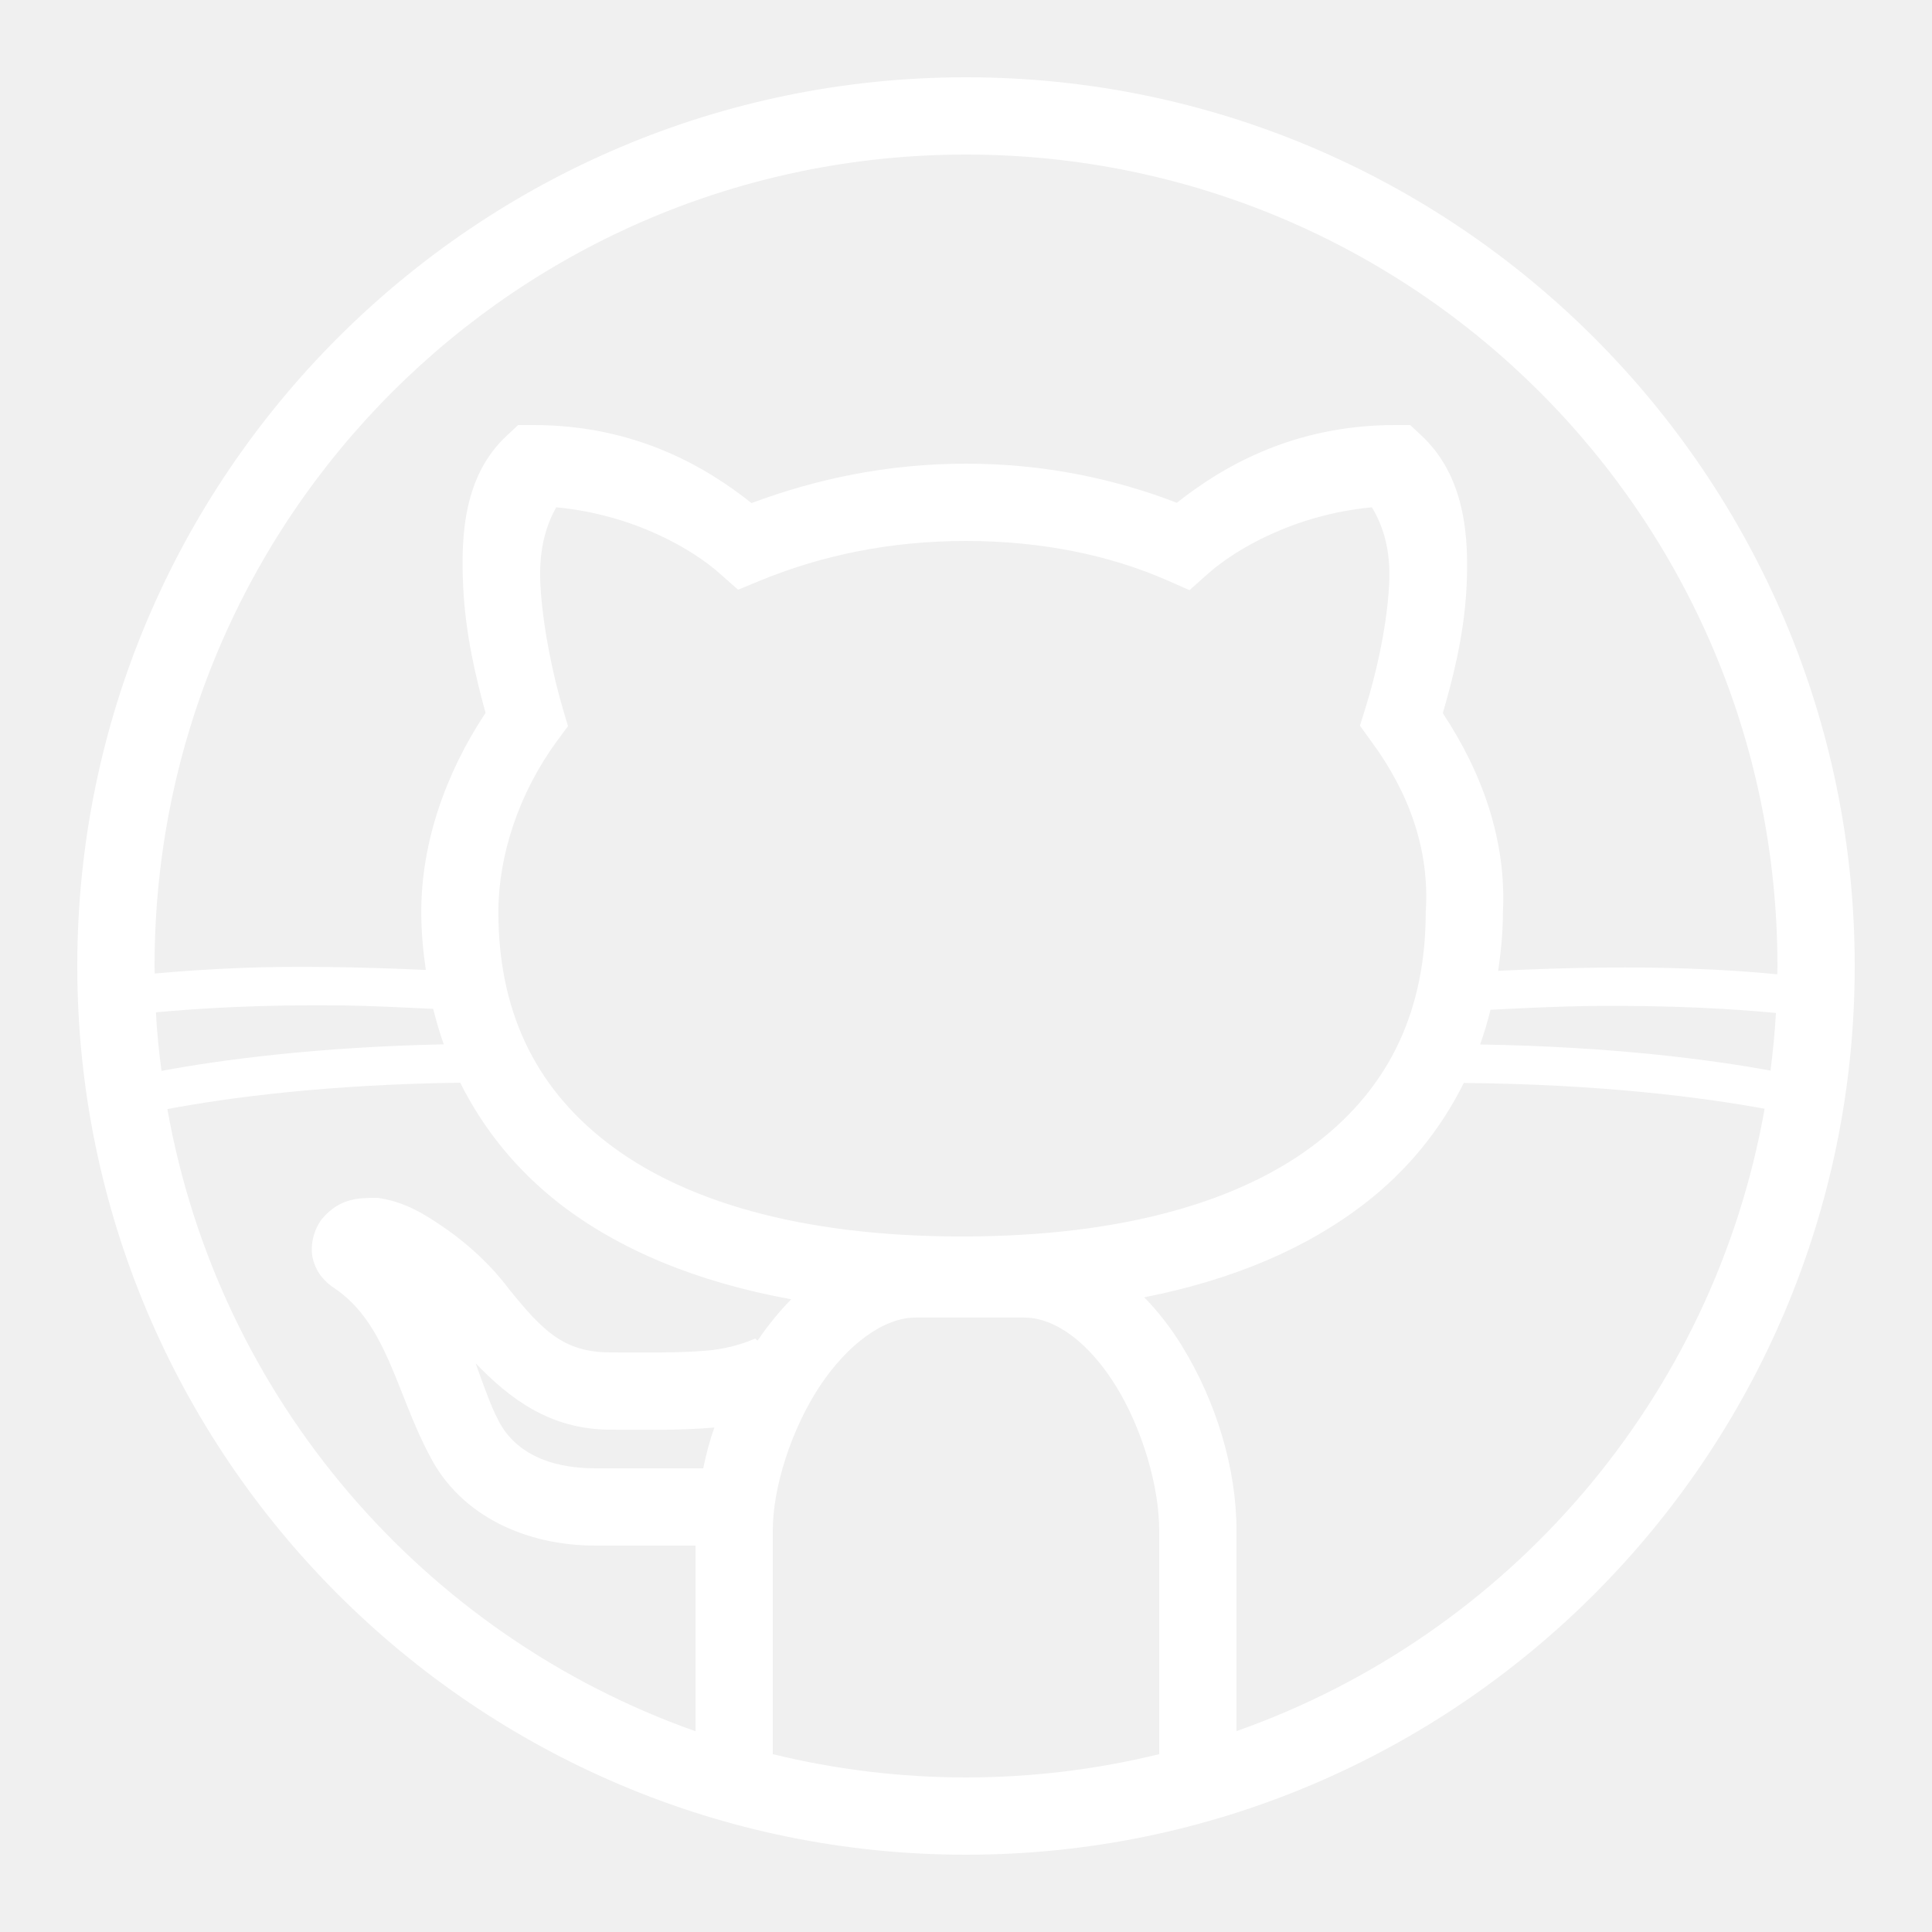
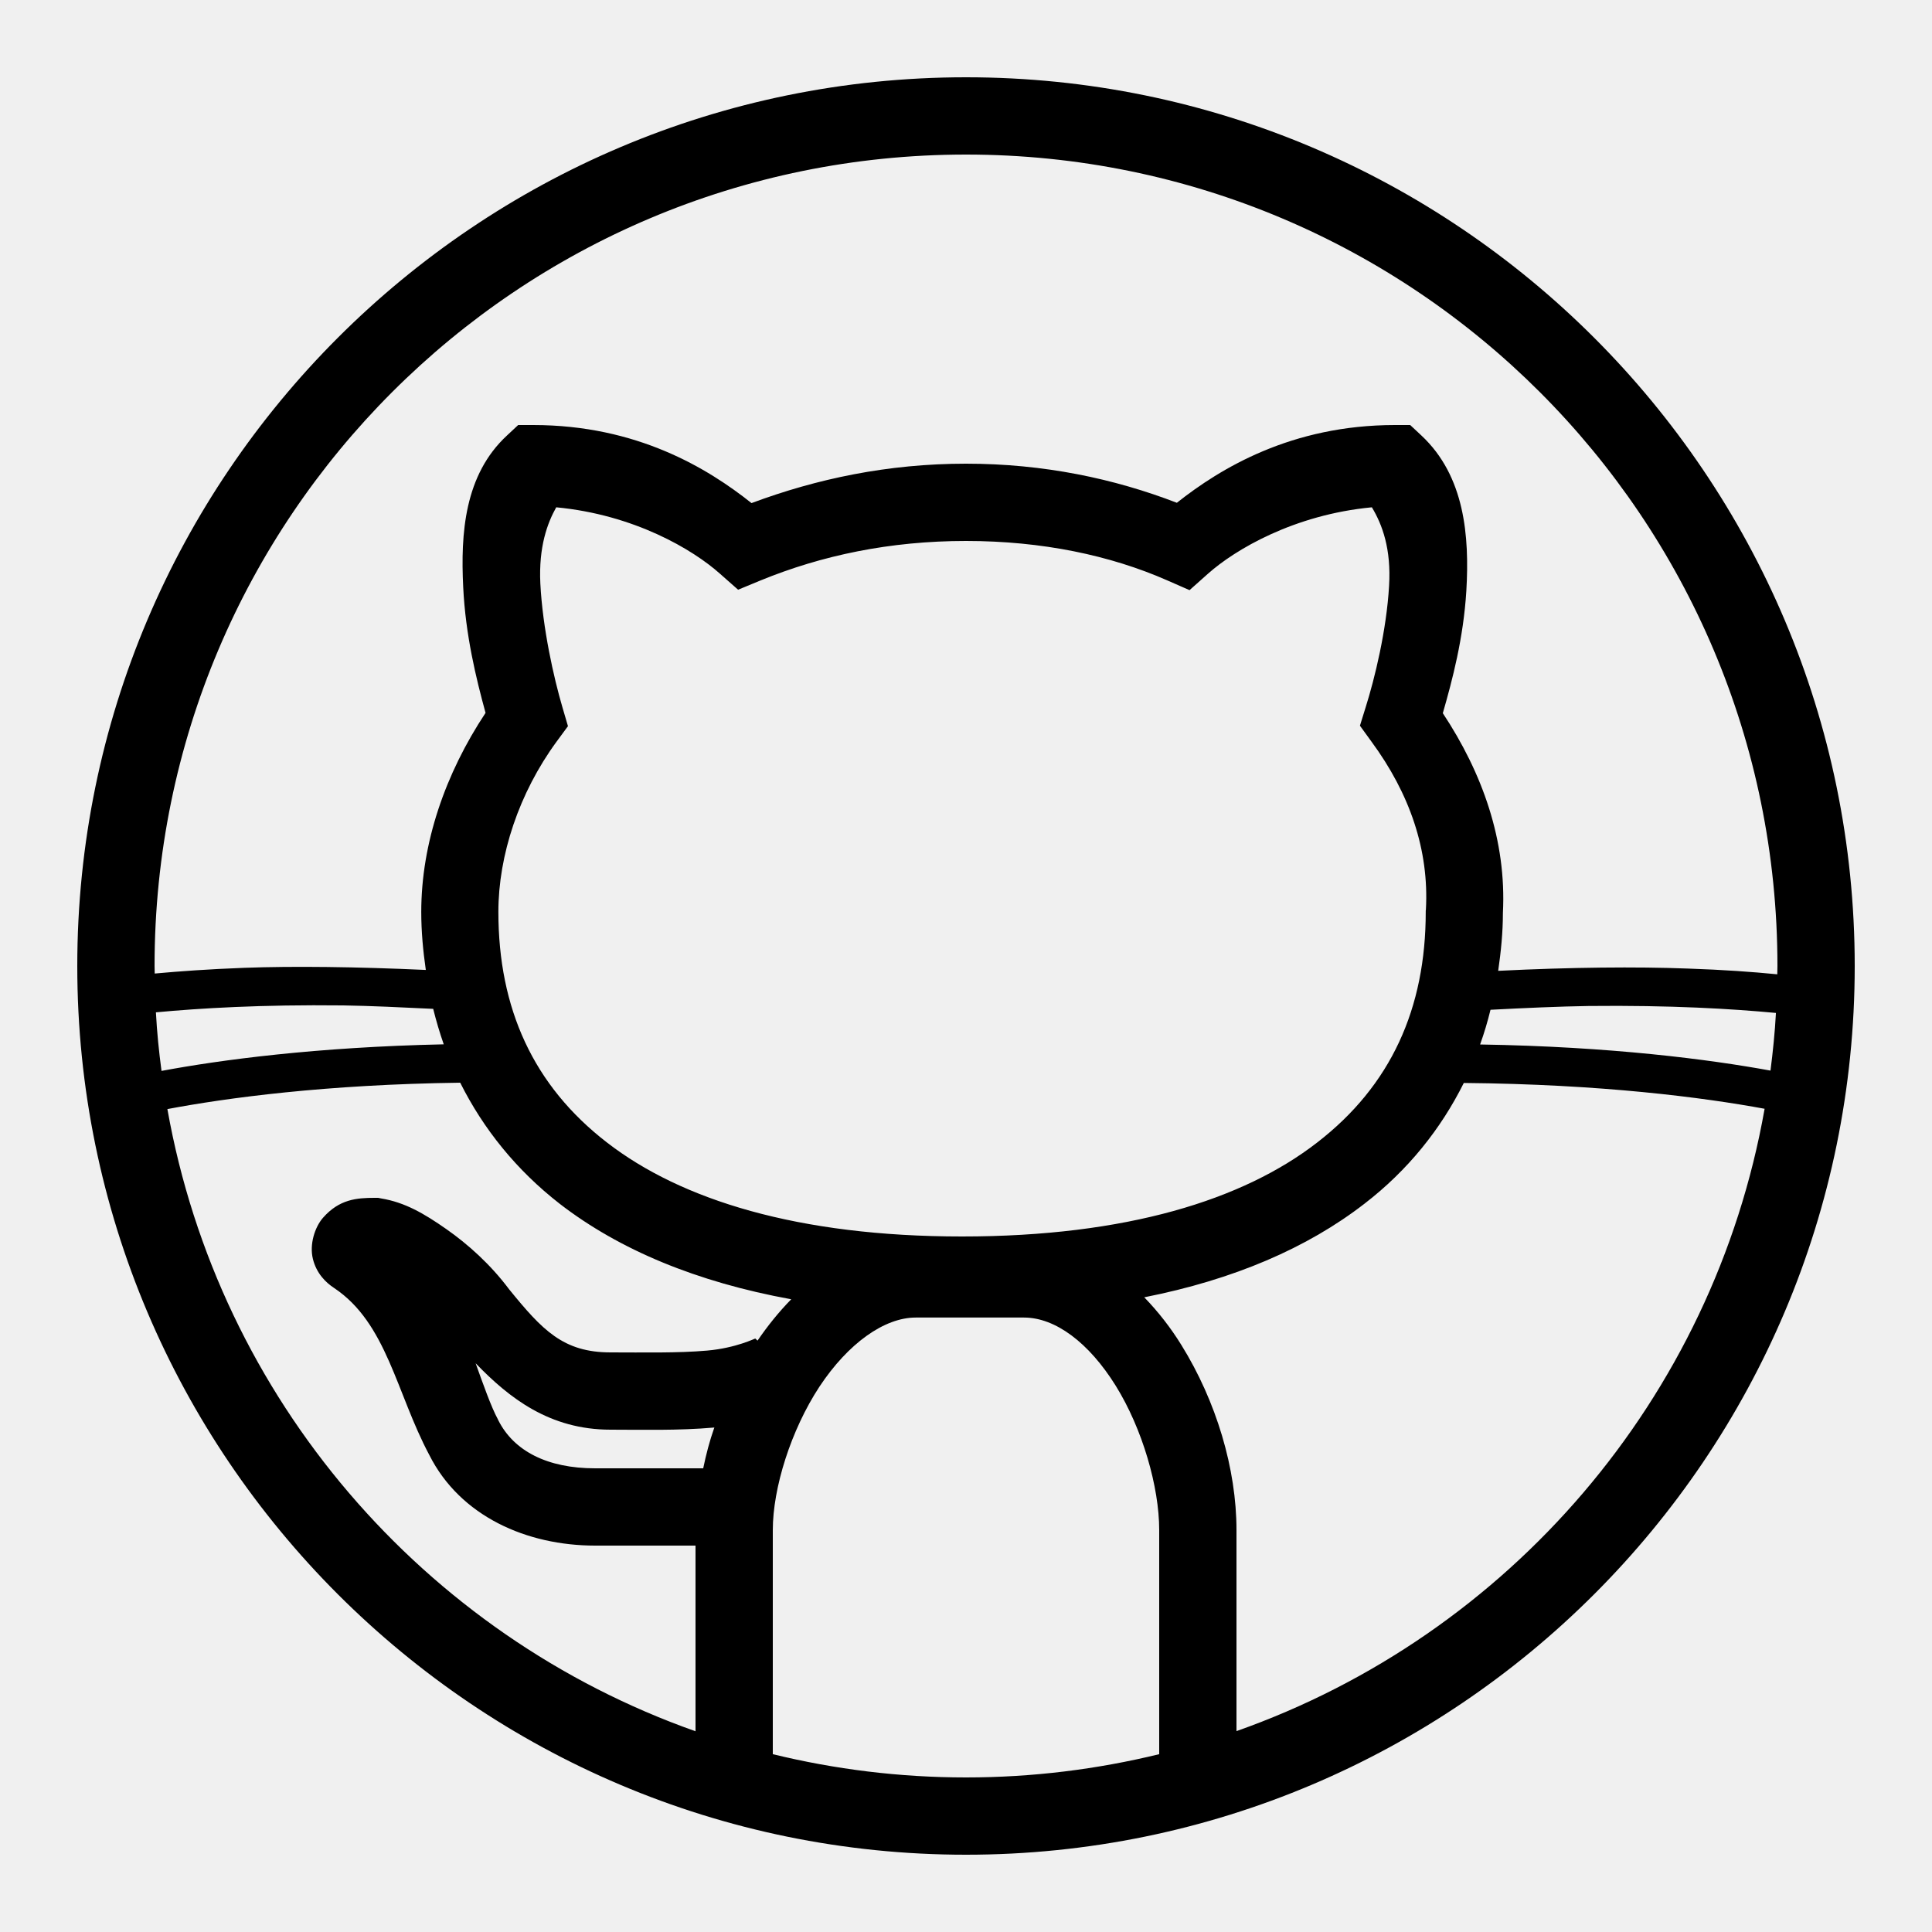
<svg xmlns="http://www.w3.org/2000/svg" viewBox="0 0 50 50" width="50px" height="50px">
  <g id="surface160442903">
-     <path style=" stroke:none;fill-rule:nonzero;fill:white;fill-opacity:1;" d="M 25 2 C 12.312 2 2 12.312 2 25 C 2 37.688 12.312 48 25 48 C 37.688 48 48 37.688 48 25 C 48 12.312 37.688 2 25 2 Z M 25 4 C 36.605 4 46 13.395 46 25 C 46 25.07 45.996 25.141 45.996 25.215 C 45.355 25.152 44.617 25.098 43.676 25.066 C 42.348 25.016 40.672 25.031 38.773 25.125 C 38.844 24.633 38.895 24.137 38.895 23.629 C 38.992 21.754 38.363 20.004 37.34 18.457 C 37.586 17.602 37.875 16.516 37.949 15.285 C 38.031 13.879 37.91 12.32 36.785 11.27 L 36.496 11 L 36.102 11 C 33.418 11 31.578 12.125 30.457 13.012 C 28.836 12.387 27.012 12 25 12 C 22.977 12 21.137 12.391 19.449 13.02 C 18.324 12.125 16.488 11 13.801 11 L 13.41 11 L 13.121 11.27 C 12.02 12.289 11.918 13.801 11.988 15.199 C 12.047 16.43 12.32 17.551 12.566 18.449 C 11.523 20.023 10.902 21.82 10.902 23.602 C 10.902 24.109 10.949 24.609 11.02 25.102 C 9.211 25.02 7.602 25 6.324 25.047 C 5.383 25.082 4.645 25.137 4.004 25.195 C 4.004 25.129 4 25.066 4 25 C 4 13.395 13.395 4 25 4 Z M 14.395 13.129 C 16.414 13.32 17.934 14.223 18.633 14.848 L 19.102 15.262 L 19.68 15.023 C 21.262 14.375 23.027 14 25 14 C 26.973 14 28.738 14.375 30.199 15.016 L 30.785 15.273 L 31.262 14.848 C 31.965 14.223 33.488 13.32 35.504 13.129 C 35.773 13.574 36.008 14.207 35.949 15.164 C 35.883 16.312 35.578 17.559 35.344 18.301 L 35.195 18.781 L 35.492 19.191 C 36.484 20.539 36.988 22 36.902 23.543 L 36.898 23.57 L 36.898 23.598 C 36.898 26.094 36 28.094 34.086 29.57 C 32.176 31.051 29.152 32 24.898 32 C 20.648 32 17.625 31.051 15.711 29.57 C 13.797 28.094 12.898 26.094 12.898 23.598 C 12.898 22.137 13.43 20.523 14.406 19.191 L 14.699 18.793 L 14.559 18.316 C 14.328 17.531 14.043 16.254 13.984 15.102 C 13.938 14.145 14.168 13.535 14.395 13.129 Z M 8.883 26.02 C 9.59 26.031 10.402 26.07 11.211 26.109 C 11.289 26.422 11.379 26.727 11.484 27.027 C 8.18 27.098 5.703 27.43 4.18 27.715 C 4.113 27.215 4.062 26.711 4.035 26.199 C 5.164 26.094 6.75 25.996 8.883 26.02 Z M 41.113 26.035 C 43.246 26.012 44.836 26.109 45.961 26.215 C 45.934 26.719 45.883 27.215 45.82 27.707 C 44.242 27.418 41.699 27.086 38.305 27.031 C 38.41 26.738 38.5 26.438 38.574 26.133 C 39.473 26.086 40.344 26.047 41.113 26.035 Z M 11.91 28.02 C 12.508 29.215 13.363 30.281 14.488 31.156 C 16.027 32.344 18.031 33.18 20.477 33.625 C 20.156 33.953 19.867 34.312 19.605 34.695 L 19.547 34.641 C 19.551 34.633 19.051 34.887 18.301 34.953 C 17.547 35.02 16.621 35 15.801 35 C 14.574 35 14.035 34.422 13.176 33.367 C 12.695 32.723 12.113 32.203 11.551 31.809 C 10.969 31.402 10.477 31.117 9.867 31.016 L 9.785 31 L 9.699 31 C 9.234 31 8.781 31.035 8.359 31.516 C 8.148 31.758 8.004 32.203 8.098 32.582 C 8.191 32.957 8.43 33.191 8.645 33.332 C 10.012 34.242 10.254 36.047 11.109 37.652 C 11.91 39.246 13.637 40 15.402 40 L 18 40 L 18 44.805 C 10.969 42.32 5.664 36.203 4.332 28.703 C 5.863 28.414 8.426 28.066 11.914 28.02 Z M 37.883 28.027 C 41.445 28.059 44.082 28.402 45.668 28.695 C 44.34 36.203 39.035 42.32 32 44.801 L 32 39.598 C 32 38.016 31.48 36.27 30.574 34.809 C 30.301 34.367 29.977 33.949 29.613 33.574 C 31.93 33.117 33.832 32.297 35.312 31.152 C 36.438 30.285 37.289 29.219 37.883 28.027 Z M 23.699 34.098 L 26.5 34.098 C 27.312 34.098 28.18 34.746 28.875 35.863 C 29.57 36.984 30 38.484 30 39.598 L 30 45.398 C 28.398 45.789 26.723 46 25 46 C 23.277 46 21.602 45.789 20 45.398 L 20 39.598 C 20 38.508 20.469 37.012 21.207 35.887 C 21.949 34.766 22.887 34.098 23.699 34.098 Z M 12.309 35.281 C 13.176 36.18 14.223 37 15.801 37 C 16.578 37 17.551 37.027 18.477 36.945 C 18.48 36.945 18.484 36.945 18.488 36.941 C 18.363 37.293 18.273 37.645 18.199 38 L 15.402 38 C 14.168 38 13.297 37.555 12.895 36.754 L 12.887 36.738 L 12.883 36.727 C 12.715 36.422 12.5 35.812 12.309 35.281 Z M 12.309 35.281 " />
+     <path style=" stroke:none;fill-rule:nonzero;fill:black;fill-opacity:1;" d="M 25 2 C 12.312 2 2 12.312 2 25 C 2 37.688 12.312 48 25 48 C 37.688 48 48 37.688 48 25 C 48 12.312 37.688 2 25 2 Z M 25 4 C 36.605 4 46 13.395 46 25 C 46 25.07 45.996 25.141 45.996 25.215 C 45.355 25.152 44.617 25.098 43.676 25.066 C 42.348 25.016 40.672 25.031 38.773 25.125 C 38.844 24.633 38.895 24.137 38.895 23.629 C 38.992 21.754 38.363 20.004 37.34 18.457 C 37.586 17.602 37.875 16.516 37.949 15.285 C 38.031 13.879 37.91 12.32 36.785 11.27 L 36.496 11 L 36.102 11 C 33.418 11 31.578 12.125 30.457 13.012 C 28.836 12.387 27.012 12 25 12 C 22.977 12 21.137 12.391 19.449 13.02 C 18.324 12.125 16.488 11 13.801 11 L 13.41 11 L 13.121 11.27 C 12.02 12.289 11.918 13.801 11.988 15.199 C 12.047 16.43 12.32 17.551 12.566 18.449 C 11.523 20.023 10.902 21.82 10.902 23.602 C 10.902 24.109 10.949 24.609 11.02 25.102 C 9.211 25.02 7.602 25 6.324 25.047 C 5.383 25.082 4.645 25.137 4.004 25.195 C 4.004 25.129 4 25.066 4 25 C 4 13.395 13.395 4 25 4 Z M 14.395 13.129 C 16.414 13.32 17.934 14.223 18.633 14.848 L 19.102 15.262 L 19.68 15.023 C 21.262 14.375 23.027 14 25 14 C 26.973 14 28.738 14.375 30.199 15.016 L 30.785 15.273 L 31.262 14.848 C 31.965 14.223 33.488 13.32 35.504 13.129 C 35.773 13.574 36.008 14.207 35.949 15.164 C 35.883 16.312 35.578 17.559 35.344 18.301 L 35.195 18.781 L 35.492 19.191 C 36.484 20.539 36.988 22 36.902 23.543 L 36.898 23.57 L 36.898 23.598 C 36.898 26.094 36 28.094 34.086 29.57 C 32.176 31.051 29.152 32 24.898 32 C 20.648 32 17.625 31.051 15.711 29.57 C 13.797 28.094 12.898 26.094 12.898 23.598 C 12.898 22.137 13.43 20.523 14.406 19.191 L 14.699 18.793 L 14.559 18.316 C 14.328 17.531 14.043 16.254 13.984 15.102 C 13.938 14.145 14.168 13.535 14.395 13.129 Z M 8.883 26.02 C 9.59 26.031 10.402 26.07 11.211 26.109 C 11.289 26.422 11.379 26.727 11.484 27.027 C 8.18 27.098 5.703 27.43 4.18 27.715 C 4.113 27.215 4.062 26.711 4.035 26.199 C 5.164 26.094 6.75 25.996 8.883 26.02 Z M 41.113 26.035 C 43.246 26.012 44.836 26.109 45.961 26.215 C 45.934 26.719 45.883 27.215 45.82 27.707 C 44.242 27.418 41.699 27.086 38.305 27.031 C 38.41 26.738 38.5 26.438 38.574 26.133 C 39.473 26.086 40.344 26.047 41.113 26.035 Z M 11.91 28.02 C 12.508 29.215 13.363 30.281 14.488 31.156 C 16.027 32.344 18.031 33.18 20.477 33.625 C 20.156 33.953 19.867 34.312 19.605 34.695 L 19.547 34.641 C 19.551 34.633 19.051 34.887 18.301 34.953 C 17.547 35.02 16.621 35 15.801 35 C 14.574 35 14.035 34.422 13.176 33.367 C 12.695 32.723 12.113 32.203 11.551 31.809 C 10.969 31.402 10.477 31.117 9.867 31.016 L 9.785 31 L 9.699 31 C 9.234 31 8.781 31.035 8.359 31.516 C 8.148 31.758 8.004 32.203 8.098 32.582 C 8.191 32.957 8.43 33.191 8.645 33.332 C 10.012 34.242 10.254 36.047 11.109 37.652 C 11.91 39.246 13.637 40 15.402 40 L 18 40 L 18 44.805 C 10.969 42.32 5.664 36.203 4.332 28.703 C 5.863 28.414 8.426 28.066 11.914 28.02 Z M 37.883 28.027 C 41.445 28.059 44.082 28.402 45.668 28.695 C 44.34 36.203 39.035 42.32 32 44.801 L 32 39.598 C 32 38.016 31.48 36.27 30.574 34.809 C 30.301 34.367 29.977 33.949 29.613 33.574 C 31.93 33.117 33.832 32.297 35.312 31.152 C 36.438 30.285 37.289 29.219 37.883 28.027 Z M 23.699 34.098 L 26.5 34.098 C 27.312 34.098 28.18 34.746 28.875 35.863 C 29.57 36.984 30 38.484 30 39.598 L 30 45.398 C 28.398 45.789 26.723 46 25 46 C 23.277 46 21.602 45.789 20 45.398 L 20 39.598 C 20 38.508 20.469 37.012 21.207 35.887 C 21.949 34.766 22.887 34.098 23.699 34.098 Z M 12.309 35.281 C 13.176 36.18 14.223 37 15.801 37 C 16.578 37 17.551 37.027 18.477 36.945 C 18.48 36.945 18.484 36.945 18.488 36.941 C 18.363 37.293 18.273 37.645 18.199 38 L 15.402 38 C 14.168 38 13.297 37.555 12.895 36.754 L 12.887 36.738 L 12.883 36.727 C 12.715 36.422 12.5 35.812 12.309 35.281 Z M 12.309 35.281 " />
  </g>
</svg>
